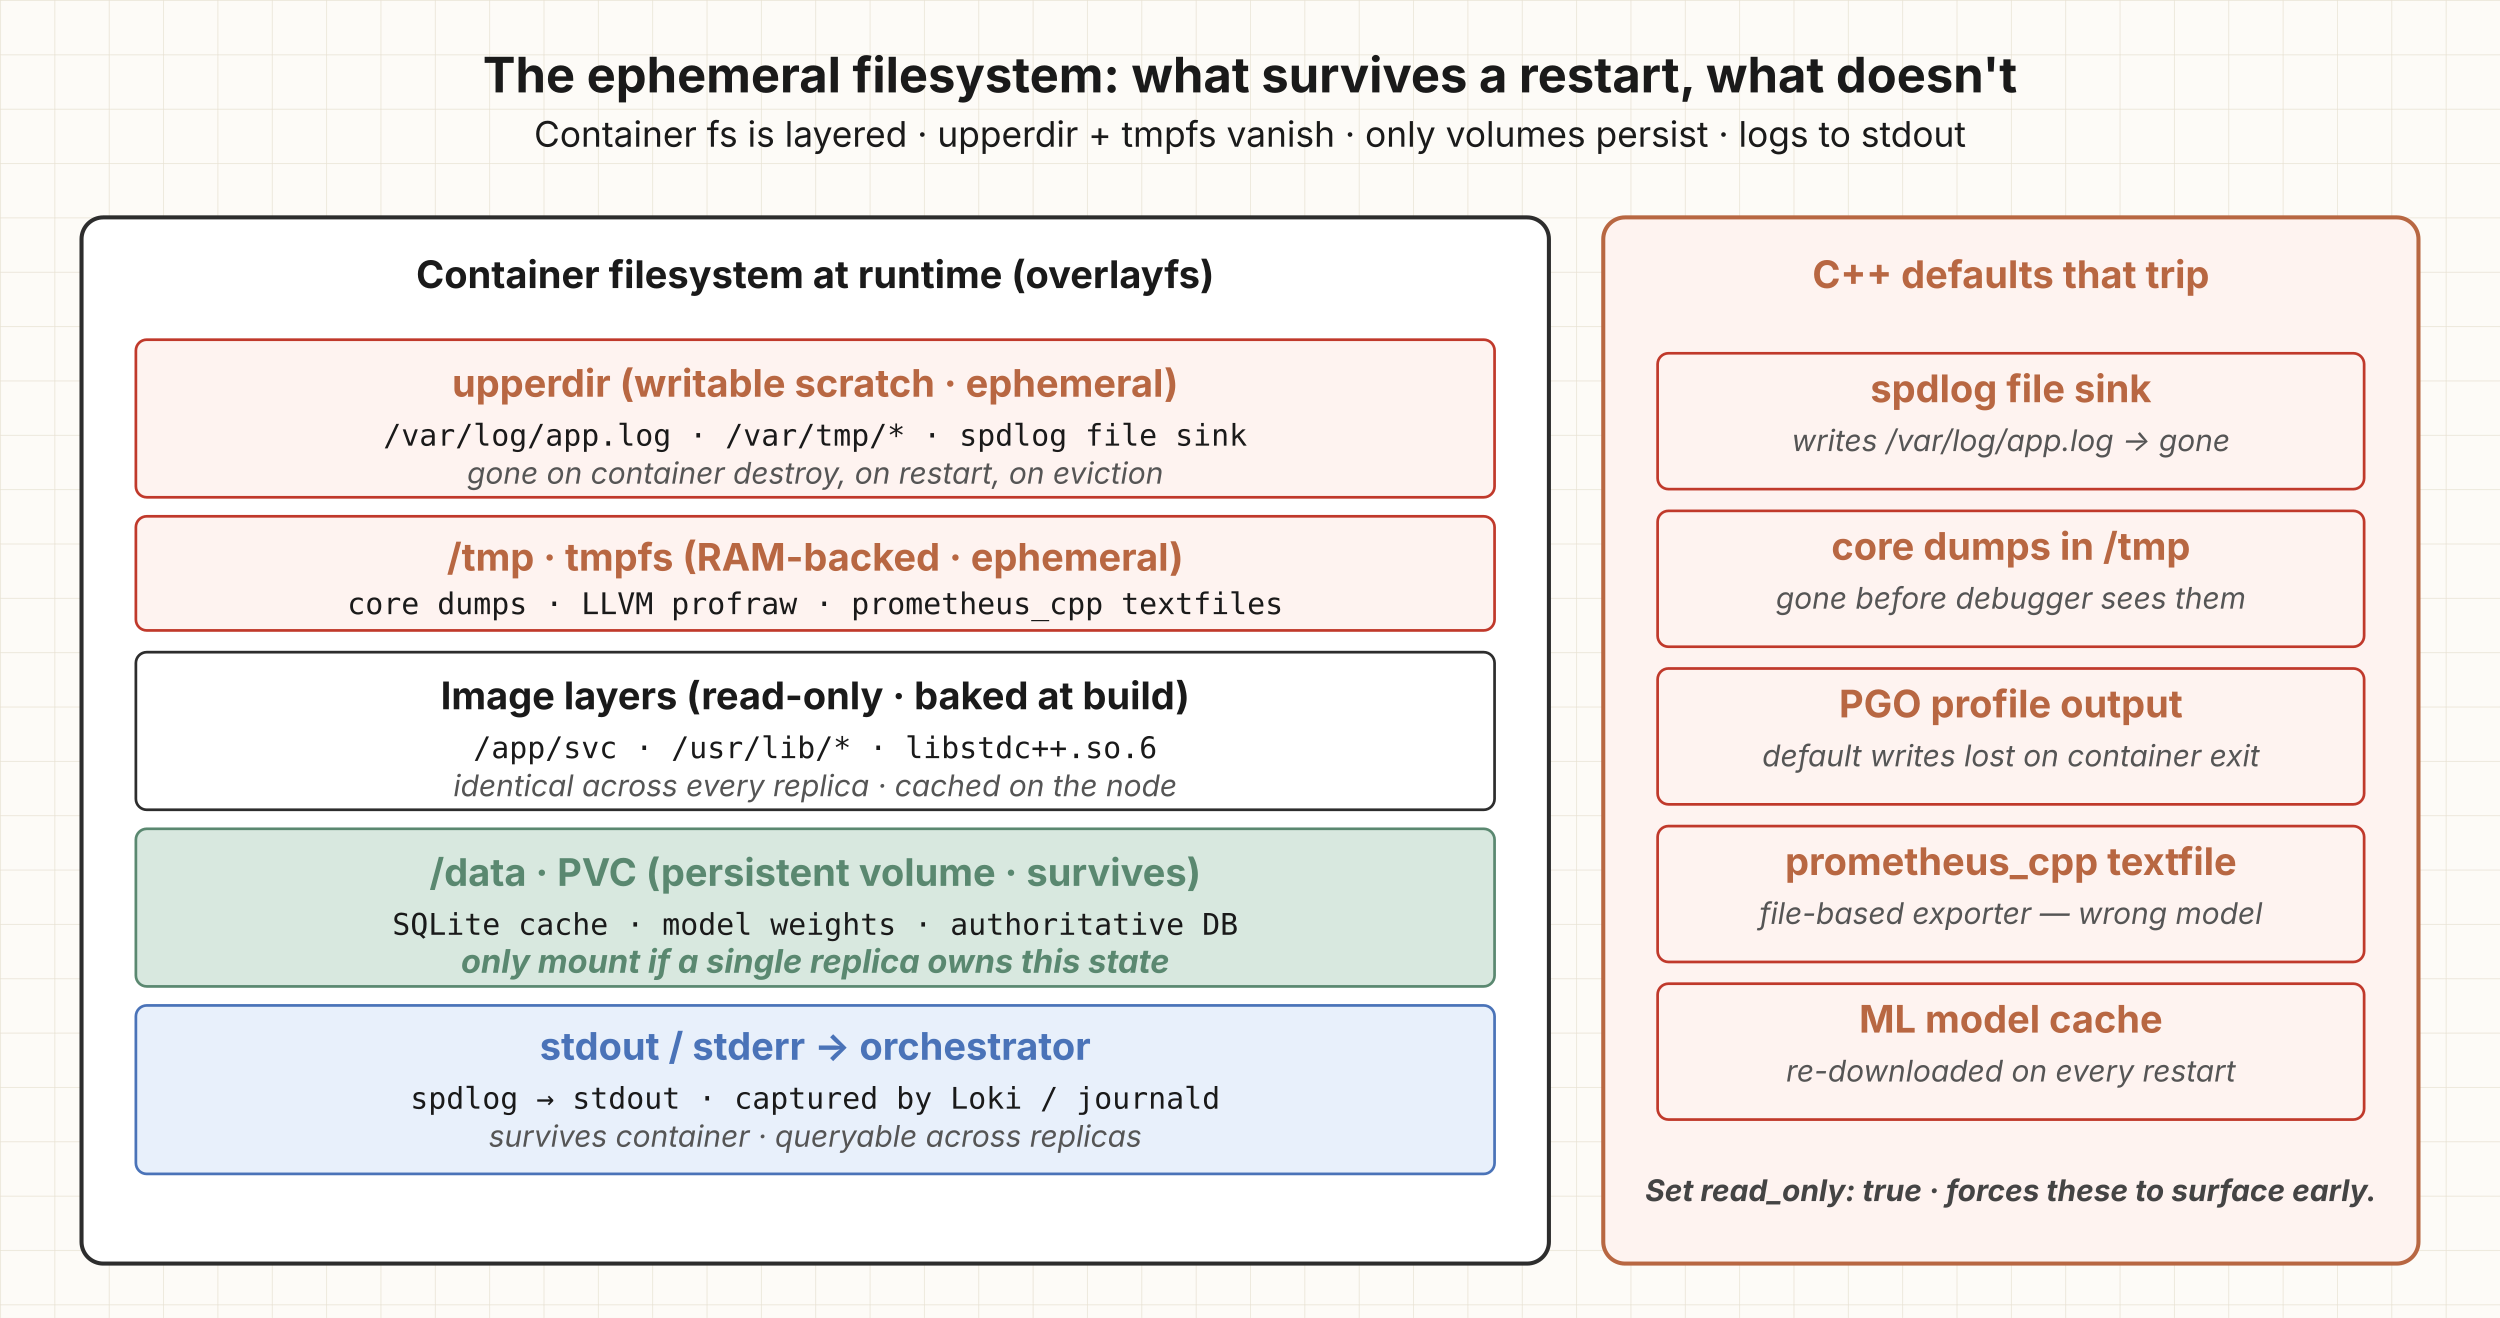
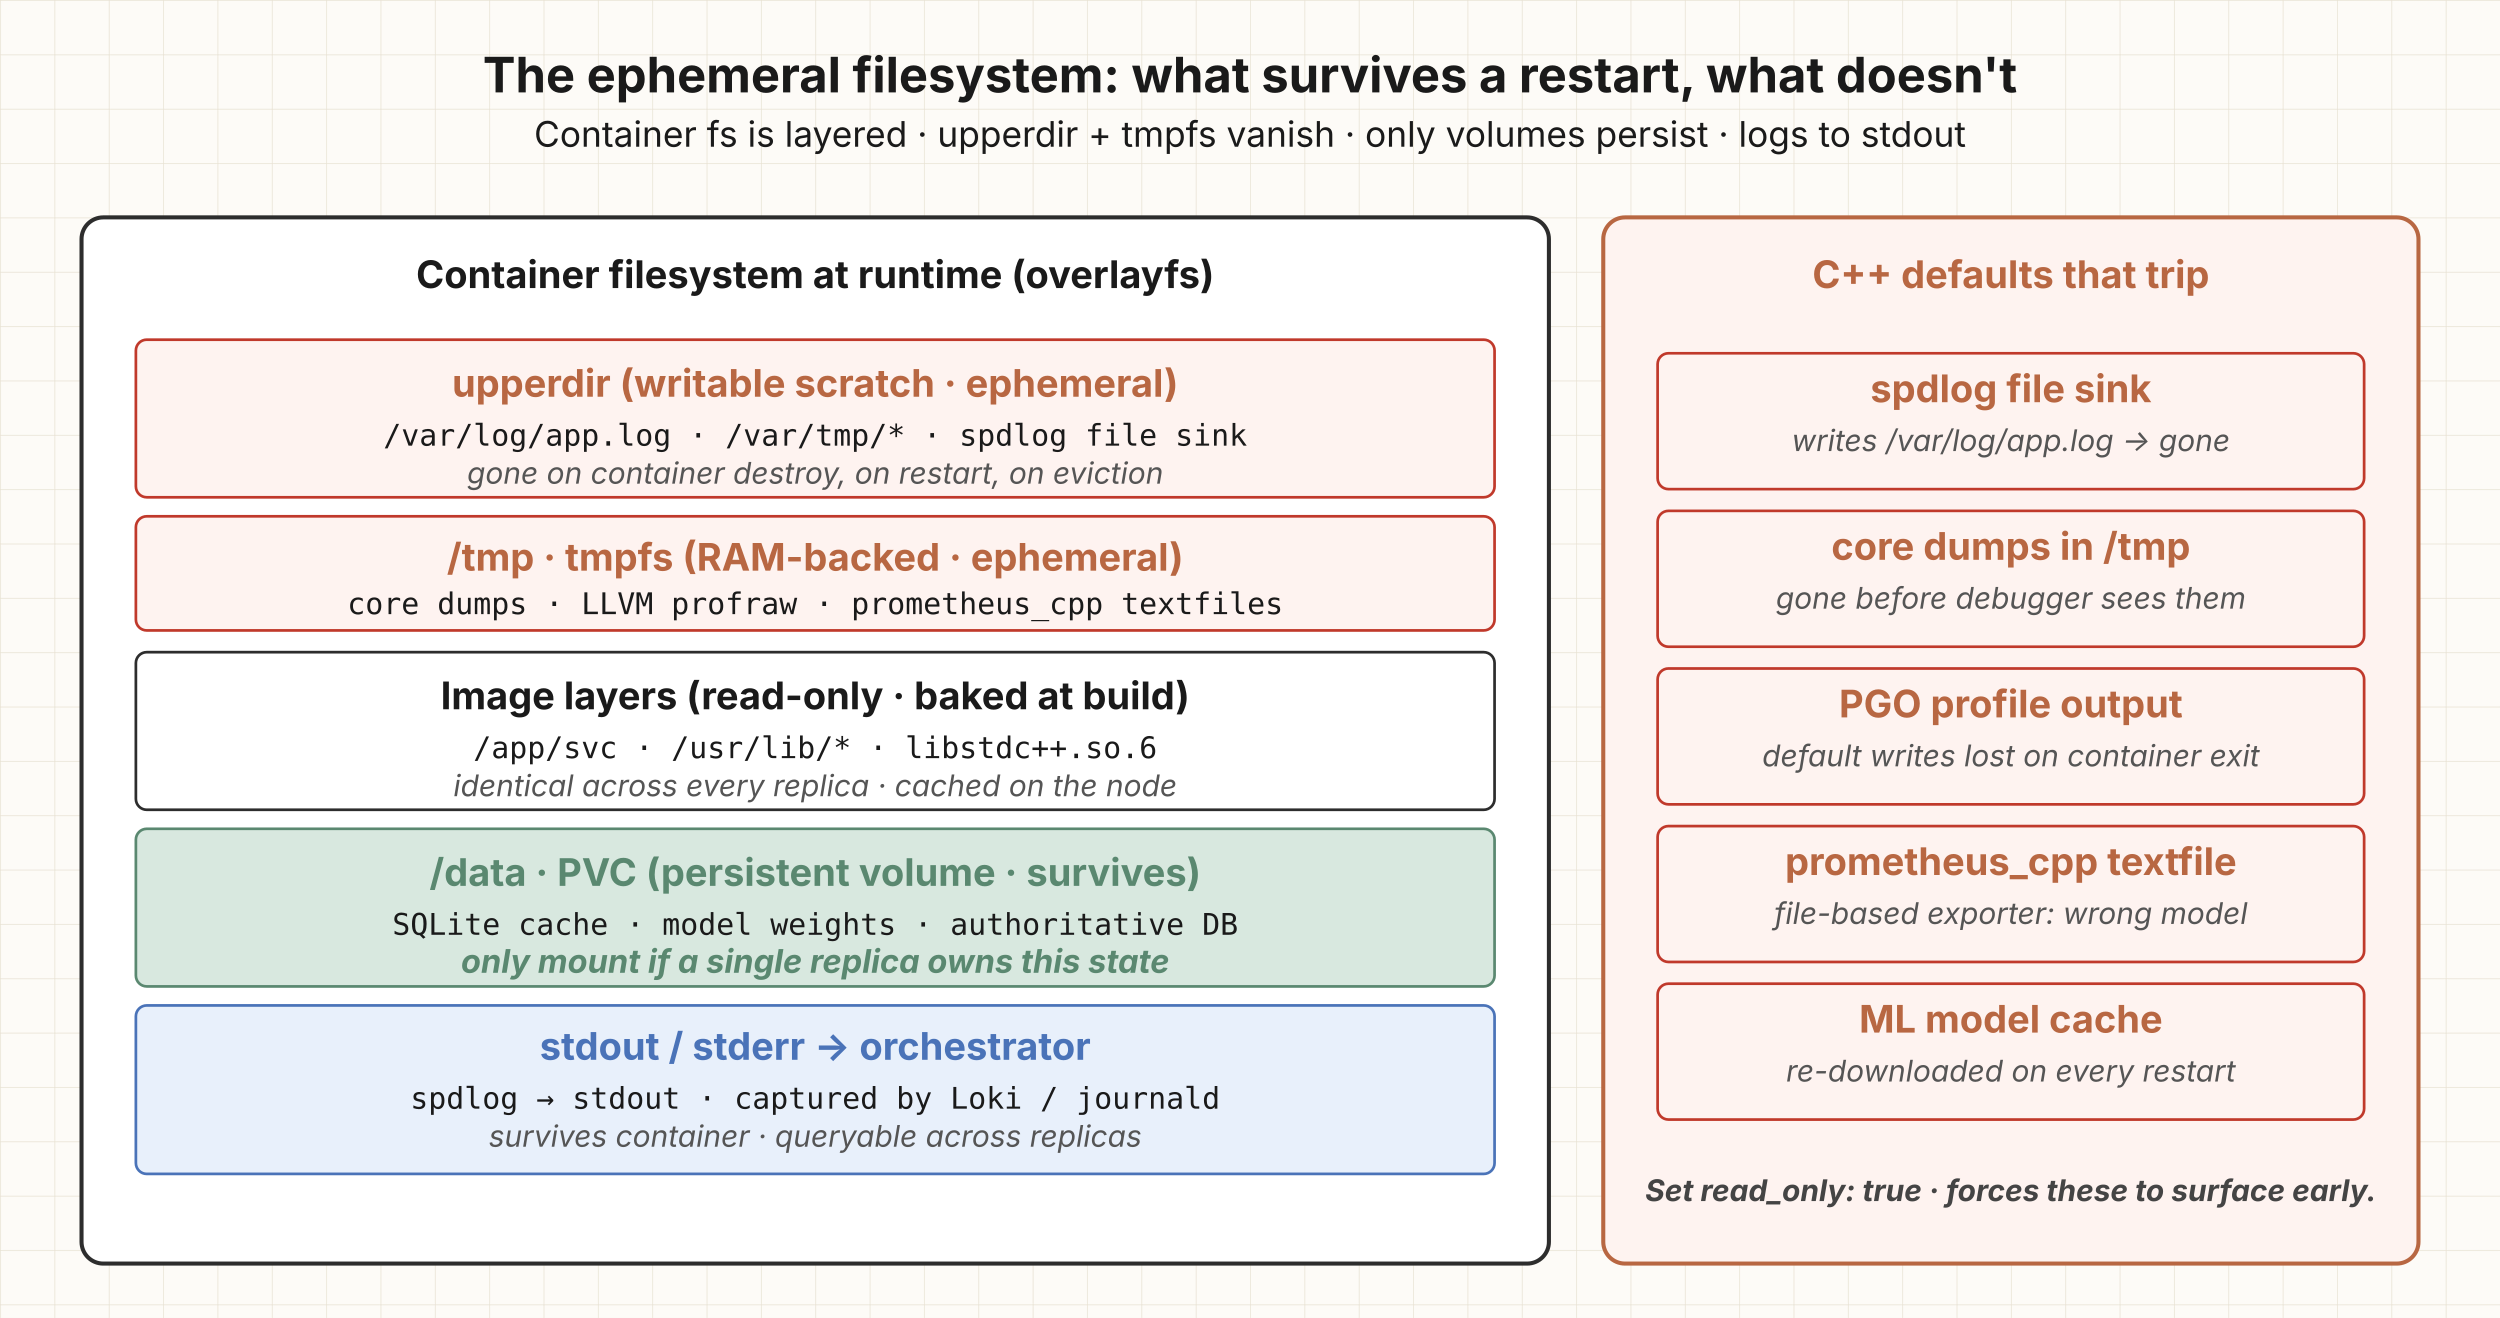
- <svg xmlns="http://www.w3.org/2000/svg" viewBox="0 0 920 485" role="img" aria-label="The ephemeral filesystem trap: layered overlayfs with writable upperdir, tmpfs, read-only image layers, and persistent volumes — what survives a restart and what doesn't">
+ <svg xmlns="http://www.w3.org/2000/svg" viewBox="0 0 920 485" role="img" aria-label="The ephemeral filesystem trap: layered overlayfs with writable upperdir, tmpfs, read-only image layers, and persistent volumes: what survives a restart and what doesn't">
  <defs>
    <style>
      .bg       { fill: #fdfbf7; }
      .grid     { stroke: #e8e1d3; stroke-width: 0.5; fill: none; }

      .panel    { fill: #ffffff; stroke: #2d2d2d; stroke-width: 1.5; rx: 8; ry: 8; }
      .panel-bad{ fill: #fef3f0; stroke: #b86742; stroke-width: 1.5; rx: 8; ry: 8; }
      .panel-ok { fill: #eef5ed; stroke: #5a8870; stroke-width: 1.5; rx: 8; ry: 8; }
      .panel-acc{ fill: #f0f5fc; stroke: #4a73b8; stroke-width: 1.5; rx: 8; ry: 8; }

      .scope    { fill: #fbfaf6; stroke: #888; stroke-dasharray: 4 3; stroke-width: 1; rx: 4; ry: 4; }

      .step     { fill: #ffffff; stroke: #2d2d2d; stroke-width: 1; rx: 4; ry: 4; }
      .step-acq { fill: #e8f0fb; stroke: #4a73b8; }
      .step-use { fill: #fdfbf7; stroke: #2d2d2d; }
      .step-rel { fill: #d8e8df; stroke: #5a8870; }
      .step-leak{ fill: #fef3f0; stroke: #c0392b; }
      .step-ext { fill: #faf0e6; stroke: #a06030; }

      .ttl      { font: 700 18px -apple-system, system-ui, "Segoe UI", sans-serif; fill: #1a1a1a; }
      .pttl     { font: 700 14px -apple-system, system-ui, "Segoe UI", sans-serif; fill: #1a1a1a; }
      .pttl-bad { font: 700 14px -apple-system, system-ui, "Segoe UI", sans-serif; fill: #b86742; }
      .pttl-ok  { font: 700 14px -apple-system, system-ui, "Segoe UI", sans-serif; fill: #5a8870; }
      .pttl-acc { font: 700 14px -apple-system, system-ui, "Segoe UI", sans-serif; fill: #4a73b8; }
      .step-t   { font: 12px ui-monospace, "SF Mono", Menlo, Consolas, monospace; fill: #1a1a1a; }
      .step-tm  { font: 11px ui-monospace, "SF Mono", Menlo, Consolas, monospace; fill: #1a1a1a; }
      .cap      { font: 13px -apple-system, system-ui, "Segoe UI", sans-serif; fill: #1a1a1a; }
      .lbl      { font: italic 11px -apple-system, system-ui, "Segoe UI", sans-serif; fill: #555; }
      .lbl-bd   { font: italic 700 11px -apple-system, system-ui, "Segoe UI", sans-serif; fill: #444; }
      .ok-l     { font: italic 700 12px -apple-system, system-ui, "Segoe UI", sans-serif; fill: #5a8870; }
      .bad-l    { font: italic 700 12px -apple-system, system-ui, "Segoe UI", sans-serif; fill: #c0392b; }
      .acc-l    { font: italic 700 12px -apple-system, system-ui, "Segoe UI", sans-serif; fill: #4a73b8; }

      .arrow    { stroke: #2d2d2d; stroke-width: 1.3; fill: none; }
      .arrow-ok { stroke: #5a8870; stroke-width: 1.6; fill: none; }
      .arrow-bad{ stroke: #c0392b; stroke-width: 1.6; fill: none; stroke-dasharray: 5 3; }
      .arrow-acc{ stroke: #4a73b8; stroke-width: 1.6; fill: none; }
    </style>
    <pattern id="grid" width="20" height="20" patternUnits="userSpaceOnUse">
      <path d="M 20 0 L 0 0 0 20" class="grid" />
    </pattern>
    <marker id="ah-blk" viewBox="0 0 10 10" refX="9" refY="5" markerUnits="strokeWidth" markerWidth="8" markerHeight="8" orient="auto">
      <path d="M 0 0 L 10 5 L 0 10 z" fill="#2d2d2d" />
    </marker>
    <marker id="ah-ok" viewBox="0 0 10 10" refX="9" refY="5" markerUnits="strokeWidth" markerWidth="8" markerHeight="8" orient="auto">
      <path d="M 0 0 L 10 5 L 0 10 z" fill="#5a8870" />
    </marker>
    <marker id="ah-bad" viewBox="0 0 10 10" refX="9" refY="5" markerUnits="strokeWidth" markerWidth="8" markerHeight="8" orient="auto">
      <path d="M 0 0 L 10 5 L 0 10 z" fill="#c0392b" />
    </marker>
    <marker id="ah-acc" viewBox="0 0 10 10" refX="9" refY="5" markerUnits="strokeWidth" markerWidth="8" markerHeight="8" orient="auto">
      <path d="M 0 0 L 10 5 L 0 10 z" fill="#4a73b8" />
    </marker>
  </defs>
  <rect class="bg" width="920" height="485" />
  <rect width="920" height="485" fill="url(#grid)" />
  <text x="460" y="34" text-anchor="middle" class="ttl">The ephemeral filesystem: what survives a restart, what doesn't</text>
  <text x="460" y="54" text-anchor="middle" class="cap">Container fs is layered · upperdir + tmpfs vanish · only volumes persist · logs to stdout</text>
  <rect class="panel" x="30" y="80" width="540" height="385" />
  <text x="300" y="106" text-anchor="middle" class="pttl">Container filesystem at runtime (overlayfs)</text>
  <rect class="step step-leak" x="50" y="125" width="500" height="58" />
  <text x="300" y="146" text-anchor="middle" class="pttl-bad">upperdir (writable scratch · ephemeral)</text>
  <text x="300" y="164" text-anchor="middle" class="step-tm">/var/log/app.log · /var/tmp/* · spdlog file sink</text>
  <text x="300" y="178" text-anchor="middle" class="lbl">gone on container destroy, on restart, on eviction</text>
  <rect class="step step-leak" x="50" y="190" width="500" height="42" />
  <text x="300" y="210" text-anchor="middle" class="pttl-bad">/tmp · tmpfs (RAM-backed · ephemeral)</text>
  <text x="300" y="226" text-anchor="middle" class="step-tm">core dumps · LLVM profraw · prometheus_cpp textfiles</text>
  <rect class="step" x="50" y="240" width="500" height="58" />
  <text x="300" y="261" text-anchor="middle" class="pttl">Image layers (read-only · baked at build)</text>
  <text x="300" y="279" text-anchor="middle" class="step-tm">/app/svc · /usr/lib/* · libstdc++.so.6</text>
  <text x="300" y="293" text-anchor="middle" class="lbl">identical across every replica · cached on the node</text>
  <rect class="step step-rel" x="50" y="305" width="500" height="58" />
  <text x="300" y="326" text-anchor="middle" class="pttl-ok">/data · PVC (persistent volume · survives)</text>
  <text x="300" y="344" text-anchor="middle" class="step-tm">SQLite cache · model weights · authoritative DB</text>
  <text x="300" y="358" text-anchor="middle" class="ok-l">only mount if a single replica owns this state</text>
  <rect class="step step-acq" x="50" y="370" width="500" height="62" />
  <text x="300" y="390" text-anchor="middle" class="pttl-acc">stdout / stderr → orchestrator</text>
  <text x="300" y="408" text-anchor="middle" class="step-tm">spdlog → stdout · captured by Loki / journald</text>
  <text x="300" y="422" text-anchor="middle" class="lbl">survives container · queryable across replicas</text>
  <rect class="panel-bad" x="590" y="80" width="300" height="385" />
  <text x="740" y="106" text-anchor="middle" class="pttl-bad">C++ defaults that trip</text>
  <rect class="step step-leak" x="610" y="130" width="260" height="50" />
  <text x="740" y="148" text-anchor="middle" class="pttl-bad">spdlog file sink</text>
  <text x="740" y="166" text-anchor="middle" class="lbl">writes /var/log/app.log → gone</text>
  <rect class="step step-leak" x="610" y="188" width="260" height="50" />
  <text x="740" y="206" text-anchor="middle" class="pttl-bad">core dumps in /tmp</text>
  <text x="740" y="224" text-anchor="middle" class="lbl">gone before debugger sees them</text>
  <rect class="step step-leak" x="610" y="246" width="260" height="50" />
  <text x="740" y="264" text-anchor="middle" class="pttl-bad">PGO profile output</text>
  <text x="740" y="282" text-anchor="middle" class="lbl">default writes lost on container exit</text>
  <rect class="step step-leak" x="610" y="304" width="260" height="50" />
  <text x="740" y="322" text-anchor="middle" class="pttl-bad">prometheus_cpp textfile</text>
-   <text x="740" y="340" text-anchor="middle" class="lbl">file-based exporter — wrong model</text>
+   <text x="740" y="340" text-anchor="middle" class="lbl">file-based exporter: wrong model</text>
  <rect class="step step-leak" x="610" y="362" width="260" height="50" />
  <text x="740" y="380" text-anchor="middle" class="pttl-bad">ML model cache</text>
  <text x="740" y="398" text-anchor="middle" class="lbl">re-downloaded on every restart</text>
  <text x="740" y="442" text-anchor="middle" class="lbl-bd">Set read_only: true · forces these to surface early.</text>
</svg>
